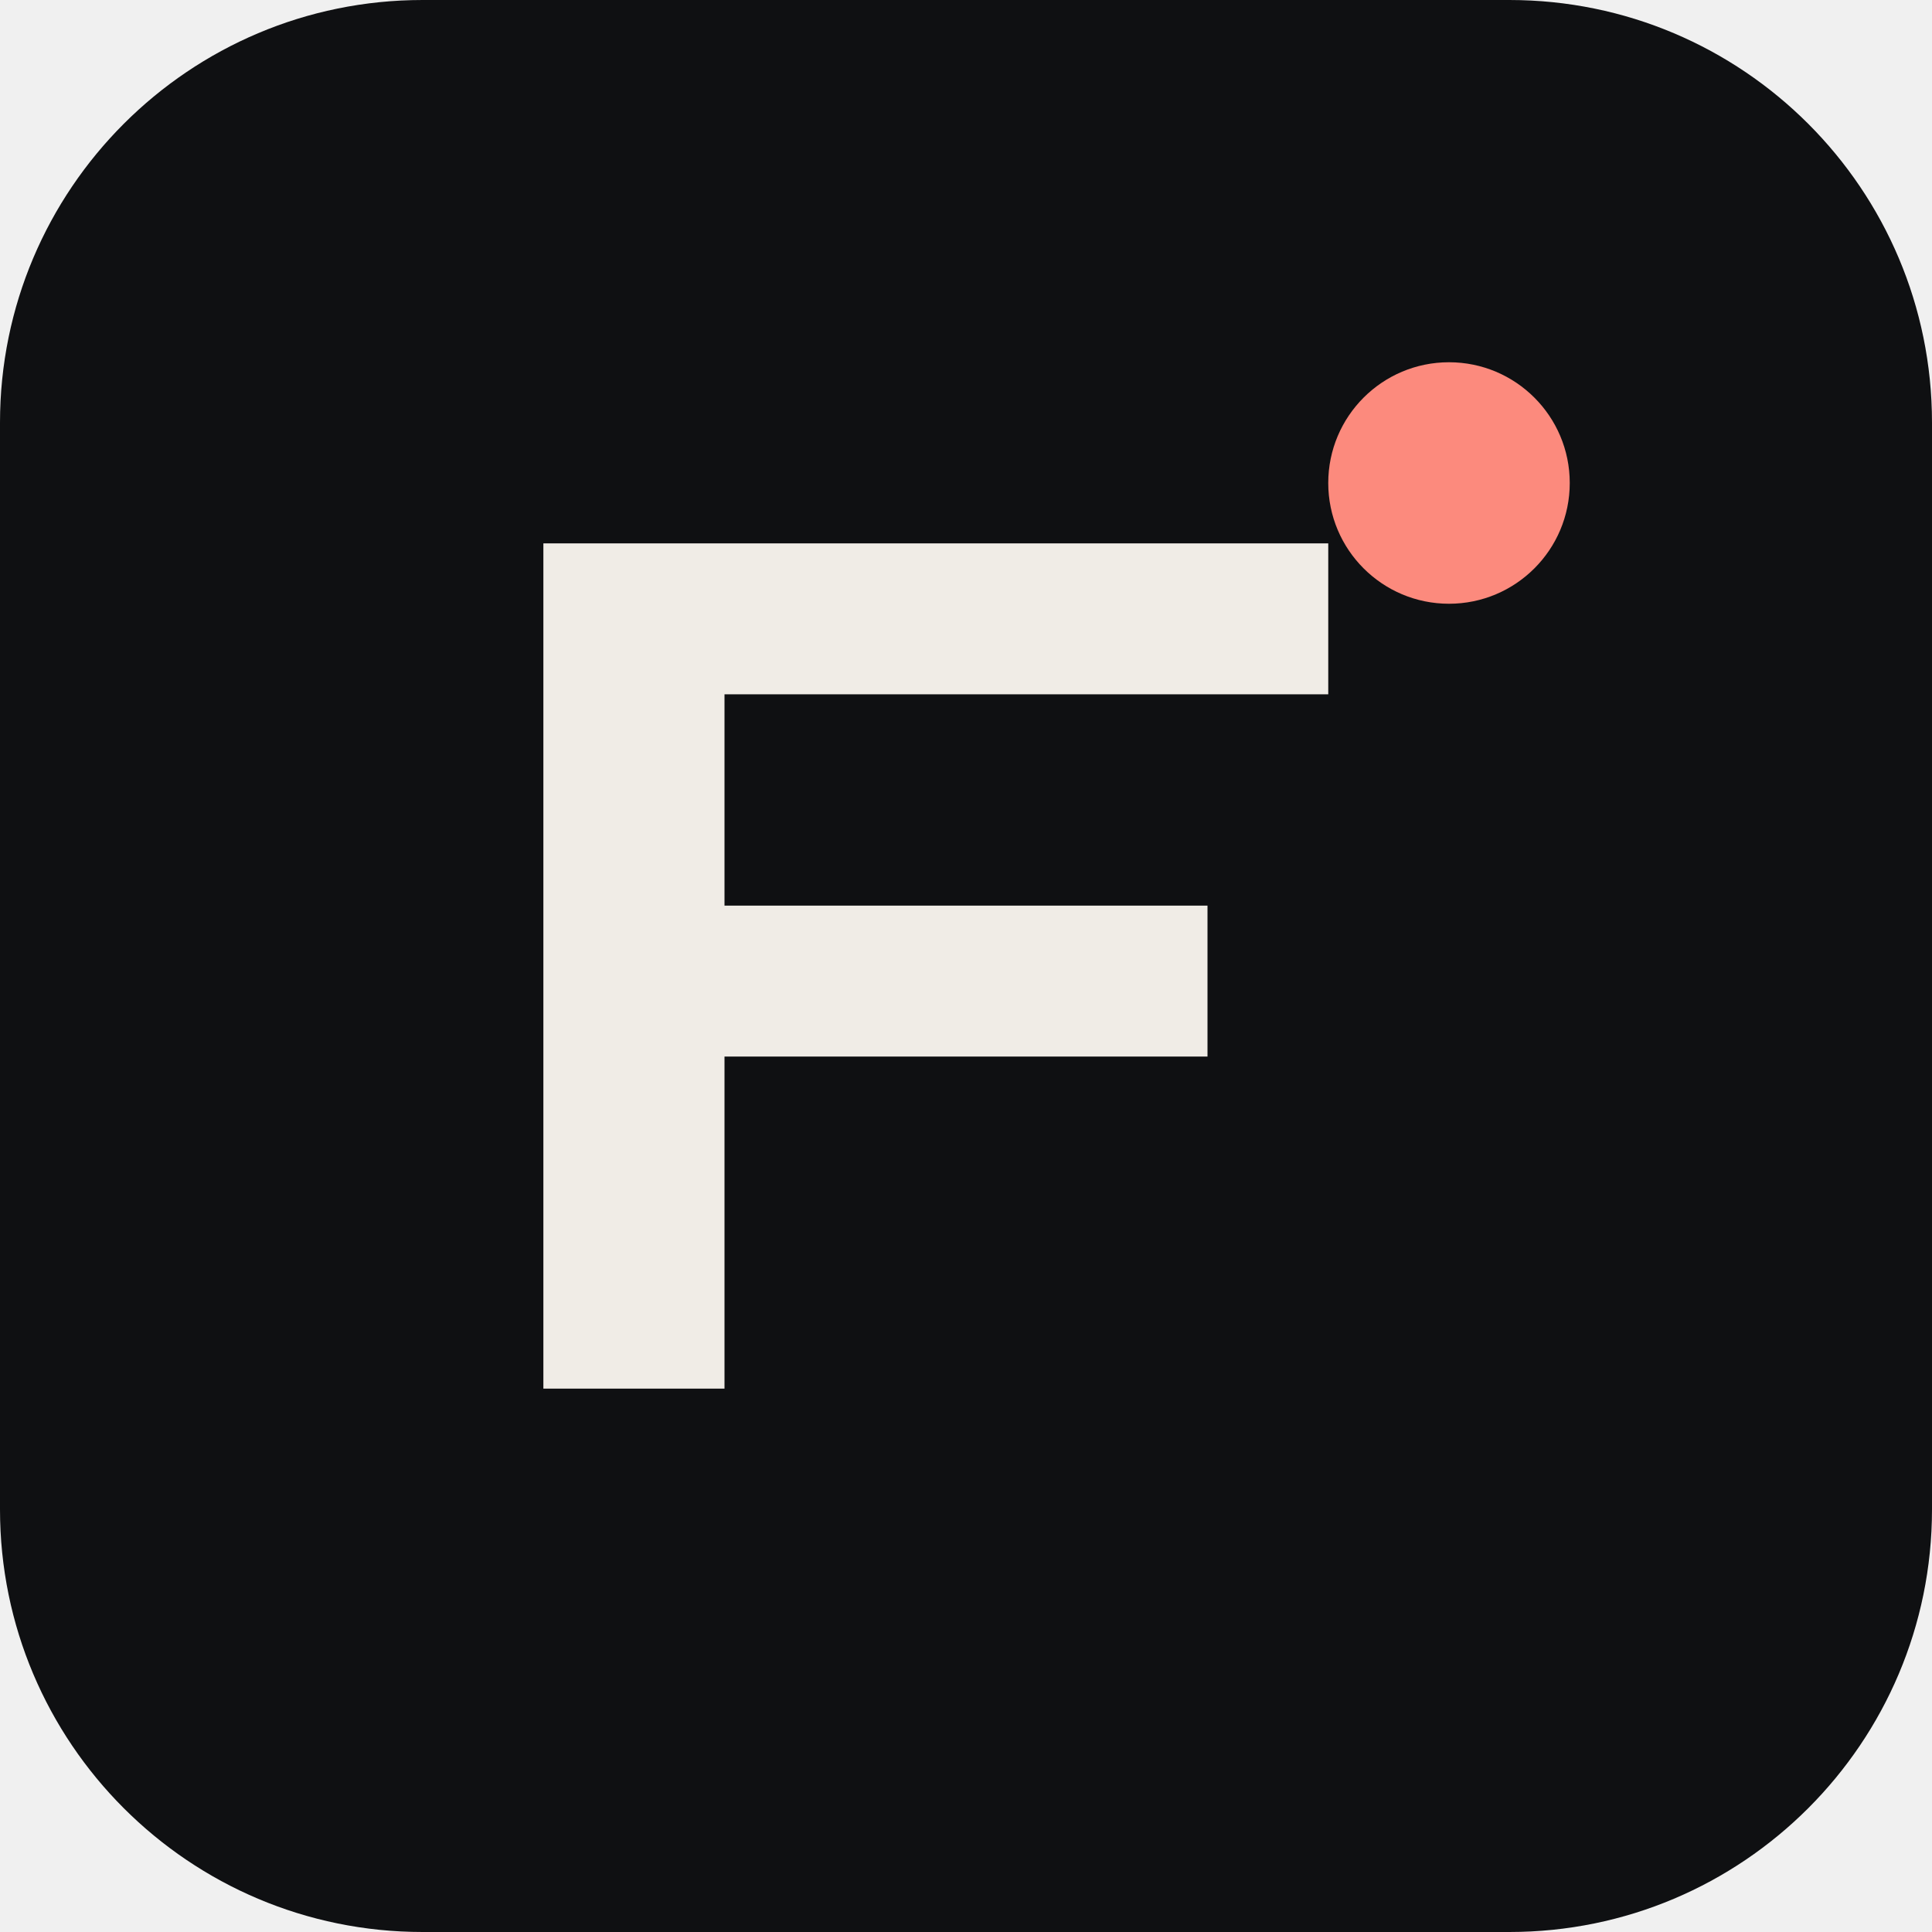
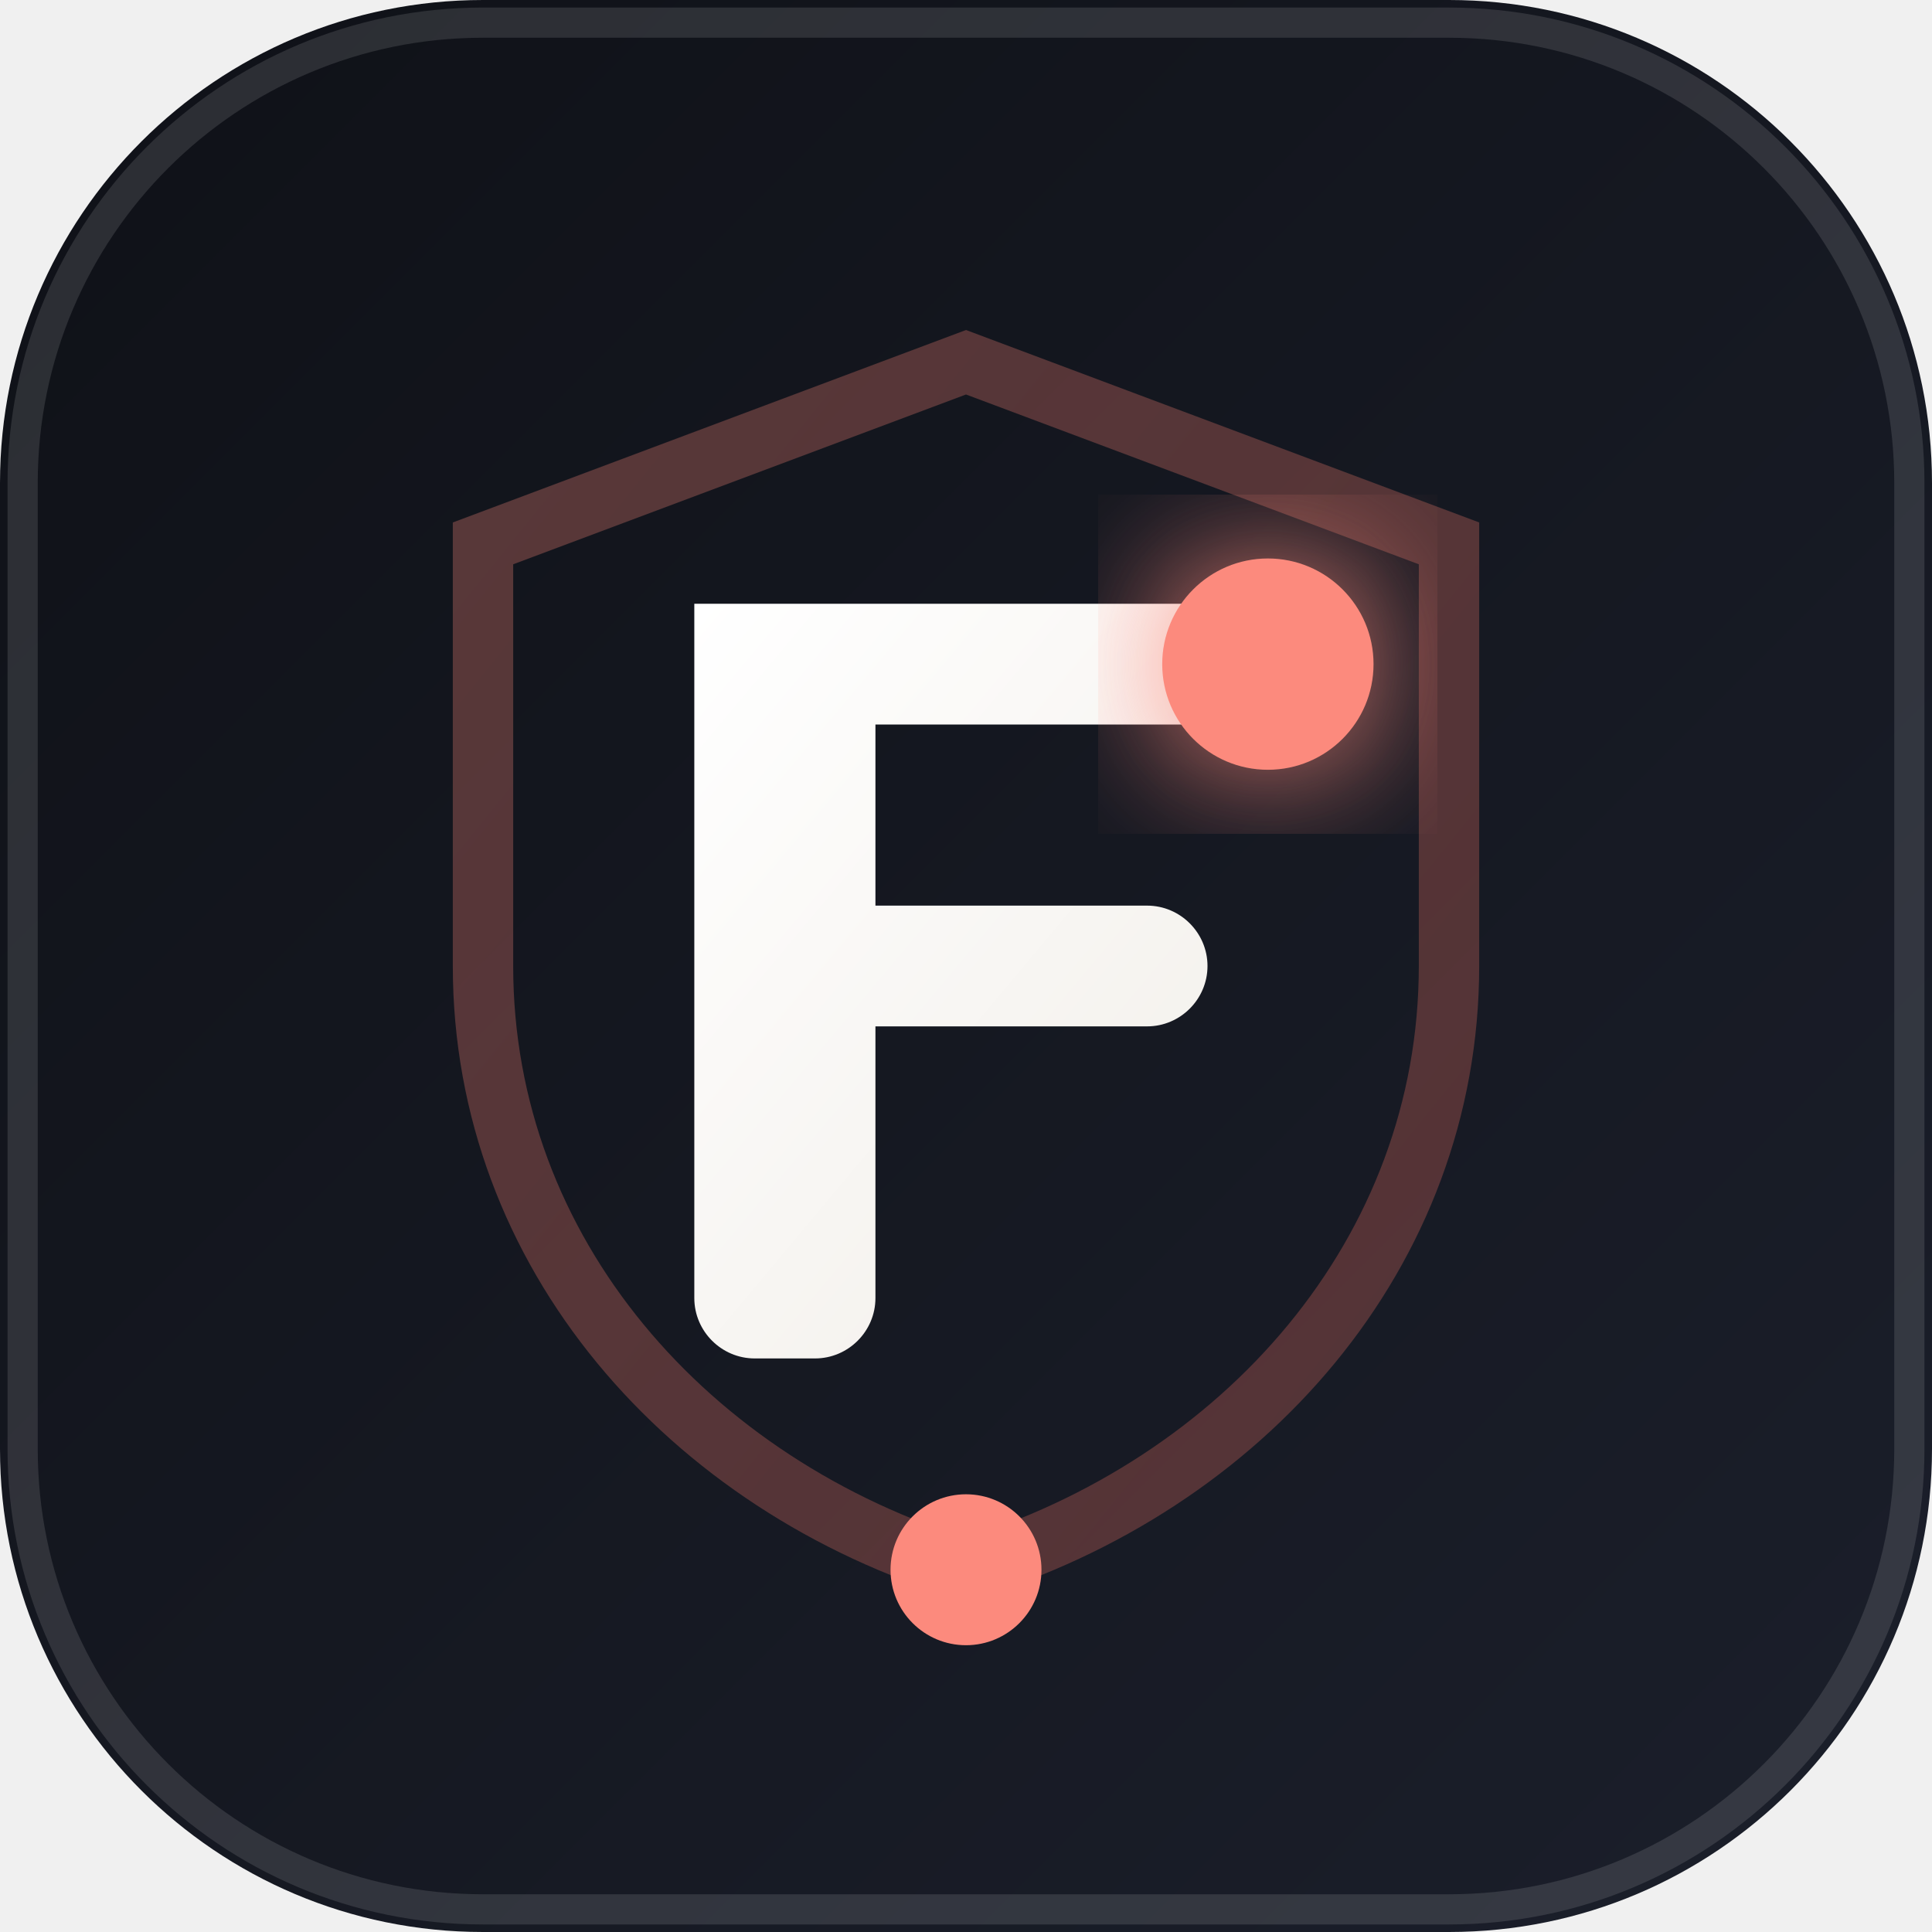
- <svg xmlns="http://www.w3.org/2000/svg" viewBox="0 0 64 64" role="img" aria-label="Fardin favicon">
-   <rect width="64" height="64" rx="14" fill="#0f1012" />
-   <circle cx="48" cy="16" r="4" fill="#fc8a7d" />
-   <path d="M18 46V18h26v5H24v7h16v5H24v11z" fill="#f0ece6" />
+ <svg xmlns="http://www.w3.org/2000/svg" viewBox="0 0 64 64" role="img" aria-label="Md Fardin Ahamed Logo">
+   <defs>
+     <linearGradient id="bgGrad" x1="0%" y1="0%" x2="100%" y2="100%">
+       <stop offset="0%" stop-color="#0f1117" />
+       <stop offset="50%" stop-color="#151821" />
+       <stop offset="100%" stop-color="#1b1f2b" />
+     </linearGradient>
+     <linearGradient id="shieldGrad" x1="0%" y1="0%" x2="100%" y2="100%">
+       <stop offset="0%" stop-color="#fc8a7d" />
+       <stop offset="100%" stop-color="#e0695b" />
+     </linearGradient>
+     <linearGradient id="fGrad" x1="0%" y1="0%" x2="100%" y2="100%">
+       <stop offset="0%" stop-color="#ffffff" />
+       <stop offset="100%" stop-color="#f0ece6" />
+     </linearGradient>
+     <filter id="glow" x="-30%" y="-30%" width="160%" height="160%">
+       <feGaussianBlur stdDeviation="2.5" result="blur" />
+       <feComposite in="SourceGraphic" in2="blur" operator="over" />
+     </filter>
+   </defs>
+   <rect width="64" height="64" rx="16" fill="url(#bgGrad)" />
+   <rect x="0.75" y="0.75" width="62.5" height="62.5" rx="15.25" fill="none" stroke="#ffffff" stroke-opacity="0.12" />
+   <path d="M 32 12 L 48 18 V 32 C 48 41.5 41.2 49.2 32 52 C 22.8 49.2 16 41.5 16 32 V 18 Z" fill="none" stroke="url(#shieldGrad)" stroke-width="2" stroke-opacity="0.3" />
+   <path d="M 23 20 H 42 C 43.1 20 44 20.9 44 22 C 44 23.1 43.1 24 42 24 H 29 V 30 H 38 C 39.1 30 40 30.9 40 32 C 40 33.1 39.1 34 38 34 H 29 V 43 C 29 44.1 28.1 45 27 45 H 25 C 23.9 45 23 44.1 23 43 V 20 Z" fill="url(#fGrad)" />
+   <circle cx="42" cy="22" r="3.5" fill="#fc8a7d" filter="url(#glow)" />
+   <circle cx="32" cy="52" r="2.5" fill="#fc8a7d" />
</svg>
